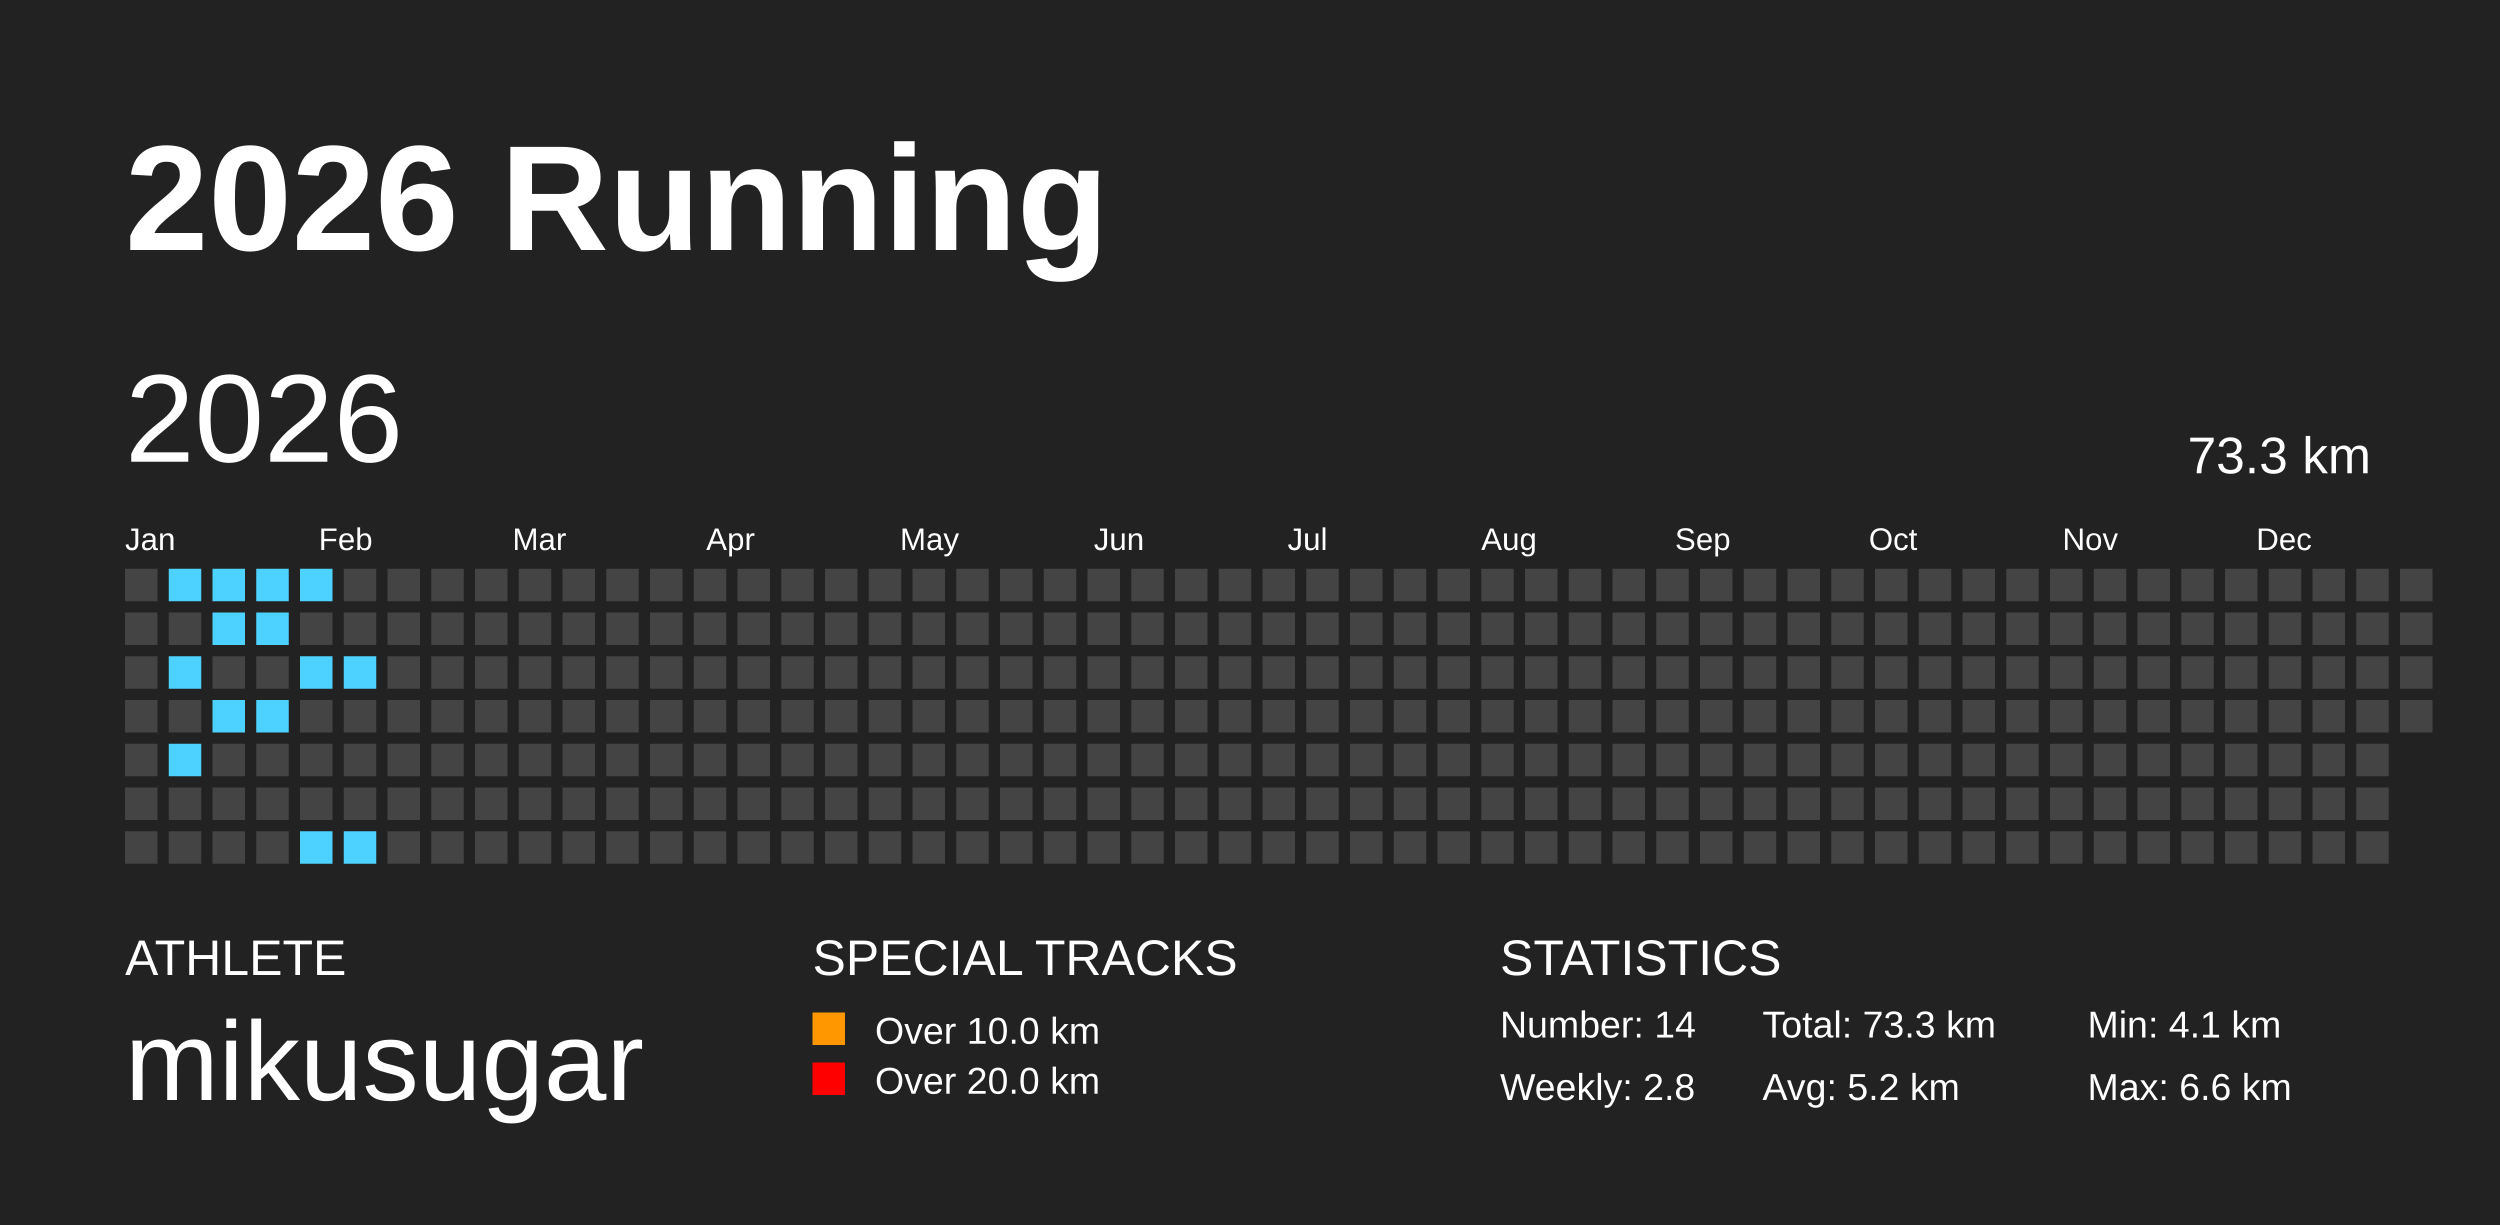
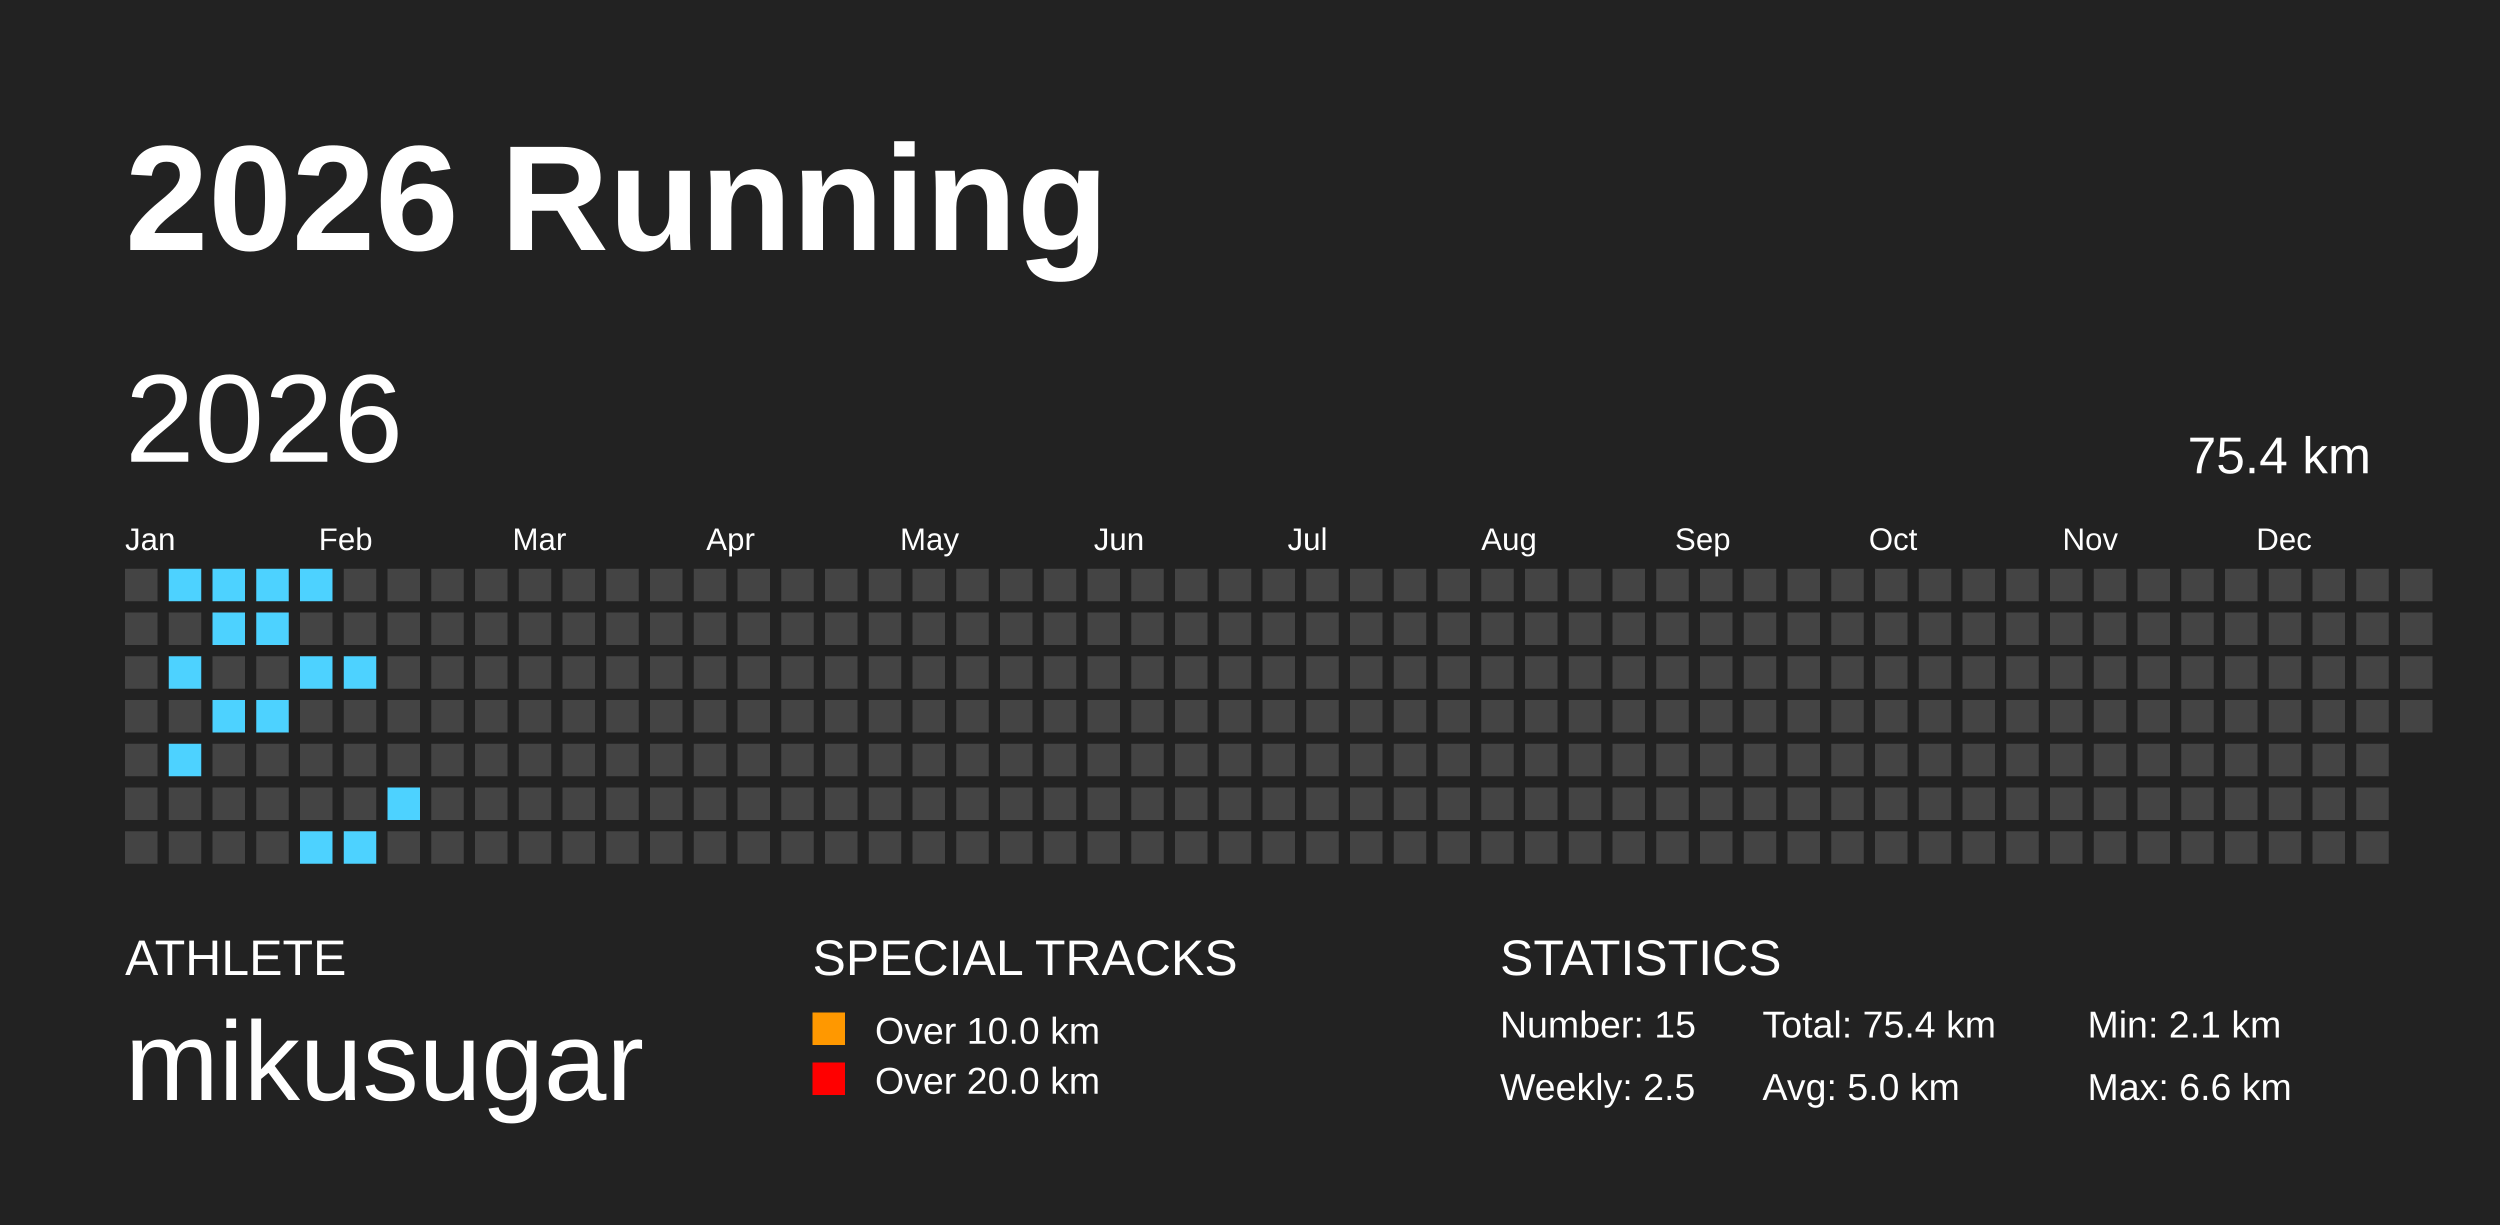
<svg xmlns="http://www.w3.org/2000/svg" baseProfile="full" height="98mm" version="1.1" viewBox="0,0,200,98" width="200mm">
  <defs />
  <rect fill="#222222" height="98" width="200" x="0" y="0" />
  <text fill="#FFFFFF" style="font-size:12px; font-family:Arial; font-weight:bold;" x="10" y="20">2026 Running</text>
  <text fill="#FFFFFF" style="font-size:4px; font-family:Arial" x="10" y="78">ATHLETE</text>
  <text fill="#FFFFFF" style="font-size:9px; font-family:Arial" x="10" y="88">mikusugar</text>
  <text fill="#FFFFFF" style="font-size:4px; font-family:Arial" x="65" y="78">SPECIAL TRACKS</text>
  <rect fill="#ff9800" height="2.6" width="2.6" x="65" y="81" />
  <text fill="#FFFFFF" style="font-size:3px; font-family:Arial" x="70" y="83.5">Over 10.0 km</text>
  <rect fill="red" height="2.6" width="2.6" x="65" y="85" />
  <text fill="#FFFFFF" style="font-size:3px; font-family:Arial" x="70" y="87.5">Over 20.0 km</text>
  <text fill="#FFFFFF" style="font-size:4px; font-family:Arial" x="120" y="78">STATISTICS</text>
-   <text fill="#FFFFFF" style="font-size:3px; font-family:Arial" x="120" y="83">Number: 14</text>
-   <text fill="#FFFFFF" style="font-size:3px; font-family:Arial" x="120" y="88">Weekly: 2.8</text>
-   <text fill="#FFFFFF" style="font-size:3px; font-family:Arial" x="141" y="83">Total: 73.3 km</text>
-   <text fill="#FFFFFF" style="font-size:3px; font-family:Arial" x="141" y="88">Avg: 5.2 km</text>
-   <text fill="#FFFFFF" style="font-size:3px; font-family:Arial" x="167" y="83">Min: 4.1 km</text>
+   <text fill="#FFFFFF" style="font-size:3px; font-family:Arial" x="120" y="83">Number: 15</text>
+   <text fill="#FFFFFF" style="font-size:3px; font-family:Arial" x="120" y="88">Weekly: 2.5</text>
+   <text fill="#FFFFFF" style="font-size:3px; font-family:Arial" x="141" y="83">Total: 75.4 km</text>
+   <text fill="#FFFFFF" style="font-size:3px; font-family:Arial" x="141" y="88">Avg: 5.0 km</text>
+   <text fill="#FFFFFF" style="font-size:3px; font-family:Arial" x="167" y="83">Min: 2.1 km</text>
  <text fill="#FFFFFF" style="font-size:3px; font-family:Arial" x="167" y="88">Max: 6.6 km</text>
  <text dominant-baseline="hanging" fill="#FFFFFF" style="font-size:10.0px; font-family:Arial;" x="10" y="30">2026</text>
-   <text dominant-baseline="hanging" fill="#FFFFFF" style="font-size:4.125px; font-family:Arial;" x="175" y="35">73.3 km</text>
+   <text dominant-baseline="hanging" fill="#FFFFFF" style="font-size:4.125px; font-family:Arial;" x="175" y="35">75.4 km</text>
  <text fill="#FFFFFF" style="font-size:2.5px; font-family:Arial" x="10.0" y="44">Jan</text>
  <text fill="#FFFFFF" style="font-size:2.5px; font-family:Arial" x="25.5" y="44">Feb</text>
  <text fill="#FFFFFF" style="font-size:2.5px; font-family:Arial" x="41.0" y="44">Mar</text>
  <text fill="#FFFFFF" style="font-size:2.5px; font-family:Arial" x="56.5" y="44">Apr</text>
  <text fill="#FFFFFF" style="font-size:2.5px; font-family:Arial" x="72.0" y="44">May</text>
  <text fill="#FFFFFF" style="font-size:2.5px; font-family:Arial" x="87.5" y="44">Jun</text>
  <text fill="#FFFFFF" style="font-size:2.5px; font-family:Arial" x="103.0" y="44">Jul</text>
  <text fill="#FFFFFF" style="font-size:2.5px; font-family:Arial" x="118.5" y="44">Aug</text>
  <text fill="#FFFFFF" style="font-size:2.5px; font-family:Arial" x="134.0" y="44">Sep</text>
  <text fill="#FFFFFF" style="font-size:2.5px; font-family:Arial" x="149.5" y="44">Oct</text>
  <text fill="#FFFFFF" style="font-size:2.5px; font-family:Arial" x="165.0" y="44">Nov</text>
  <text fill="#FFFFFF" style="font-size:2.5px; font-family:Arial" x="180.5" y="44">Dec</text>
  <rect fill="#444444" height="2.6" width="2.6" x="10.0" y="45.5" />
  <rect fill="#444444" height="2.6" width="2.6" x="10.0" y="49.0" />
  <rect fill="#444444" height="2.6" width="2.6" x="10.0" y="52.5" />
  <rect fill="#444444" height="2.6" width="2.6" x="10.0" y="56.0" />
  <rect fill="#444444" height="2.6" width="2.6" x="10.0" y="59.5" />
  <rect fill="#444444" height="2.6" width="2.6" x="10.0" y="63.0" />
  <rect fill="#444444" height="2.6" width="2.6" x="10.0" y="66.5" />
  <rect fill="#4DD2FF" height="2.6" width="2.6" x="13.5" y="45.5" />
  <rect fill="#444444" height="2.6" width="2.6" x="13.5" y="49.0" />
  <rect fill="#4DD2FF" height="2.6" width="2.6" x="13.5" y="52.5" />
  <rect fill="#444444" height="2.6" width="2.6" x="13.5" y="56.0" />
  <rect fill="#4DD2FF" height="2.6" width="2.6" x="13.5" y="59.5" />
  <rect fill="#444444" height="2.6" width="2.6" x="13.5" y="63.0" />
  <rect fill="#444444" height="2.6" width="2.6" x="13.5" y="66.5" />
  <rect fill="#4DD2FF" height="2.6" width="2.6" x="17.0" y="45.5" />
  <rect fill="#4DD2FF" height="2.6" width="2.6" x="17.0" y="49.0" />
  <rect fill="#444444" height="2.6" width="2.6" x="17.0" y="52.5" />
  <rect fill="#4DD2FF" height="2.6" width="2.6" x="17.0" y="56.0" />
  <rect fill="#444444" height="2.6" width="2.6" x="17.0" y="59.5" />
  <rect fill="#444444" height="2.6" width="2.6" x="17.0" y="63.0" />
  <rect fill="#444444" height="2.6" width="2.6" x="17.0" y="66.5" />
  <rect fill="#4DD2FF" height="2.6" width="2.6" x="20.5" y="45.5" />
  <rect fill="#4DD2FF" height="2.6" width="2.6" x="20.5" y="49.0" />
  <rect fill="#444444" height="2.6" width="2.6" x="20.5" y="52.5" />
  <rect fill="#4DD2FF" height="2.6" width="2.6" x="20.5" y="56.0" />
  <rect fill="#444444" height="2.6" width="2.6" x="20.5" y="59.5" />
  <rect fill="#444444" height="2.6" width="2.6" x="20.5" y="63.0" />
  <rect fill="#444444" height="2.6" width="2.6" x="20.5" y="66.5" />
  <rect fill="#4DD2FF" height="2.6" width="2.6" x="24.0" y="45.5" />
  <rect fill="#444444" height="2.6" width="2.6" x="24.0" y="49.0" />
  <rect fill="#4DD2FF" height="2.6" width="2.6" x="24.0" y="52.5" />
  <rect fill="#444444" height="2.6" width="2.6" x="24.0" y="56.0" />
  <rect fill="#444444" height="2.6" width="2.6" x="24.0" y="59.5" />
  <rect fill="#444444" height="2.6" width="2.6" x="24.0" y="63.0" />
  <rect fill="#4DD2FF" height="2.6" width="2.6" x="24.0" y="66.5" />
  <rect fill="#444444" height="2.6" width="2.6" x="27.5" y="45.5" />
  <rect fill="#444444" height="2.6" width="2.6" x="27.5" y="49.0" />
  <rect fill="#4DD2FF" height="2.6" width="2.6" x="27.5" y="52.5" />
  <rect fill="#444444" height="2.6" width="2.6" x="27.5" y="56.0" />
  <rect fill="#444444" height="2.6" width="2.6" x="27.5" y="59.5" />
  <rect fill="#444444" height="2.6" width="2.6" x="27.5" y="63.0" />
  <rect fill="#4DD2FF" height="2.6" width="2.6" x="27.5" y="66.5" />
  <rect fill="#444444" height="2.6" width="2.6" x="31.0" y="45.5" />
  <rect fill="#444444" height="2.6" width="2.6" x="31.0" y="49.0" />
  <rect fill="#444444" height="2.6" width="2.6" x="31.0" y="52.5" />
  <rect fill="#444444" height="2.6" width="2.6" x="31.0" y="56.0" />
  <rect fill="#444444" height="2.6" width="2.6" x="31.0" y="59.5" />
-   <rect fill="#444444" height="2.6" width="2.6" x="31.0" y="63.0" />
+   <rect fill="#4DD2FF" height="2.6" width="2.6" x="31.0" y="63.0" />
  <rect fill="#444444" height="2.6" width="2.6" x="31.0" y="66.5" />
  <rect fill="#444444" height="2.6" width="2.6" x="34.5" y="45.5" />
  <rect fill="#444444" height="2.6" width="2.6" x="34.5" y="49.0" />
  <rect fill="#444444" height="2.6" width="2.6" x="34.5" y="52.5" />
  <rect fill="#444444" height="2.6" width="2.6" x="34.5" y="56.0" />
  <rect fill="#444444" height="2.6" width="2.6" x="34.5" y="59.5" />
  <rect fill="#444444" height="2.6" width="2.6" x="34.5" y="63.0" />
  <rect fill="#444444" height="2.6" width="2.6" x="34.5" y="66.5" />
  <rect fill="#444444" height="2.6" width="2.6" x="38.0" y="45.5" />
  <rect fill="#444444" height="2.6" width="2.6" x="38.0" y="49.0" />
  <rect fill="#444444" height="2.6" width="2.6" x="38.0" y="52.5" />
  <rect fill="#444444" height="2.6" width="2.6" x="38.0" y="56.0" />
  <rect fill="#444444" height="2.6" width="2.6" x="38.0" y="59.5" />
  <rect fill="#444444" height="2.6" width="2.6" x="38.0" y="63.0" />
  <rect fill="#444444" height="2.6" width="2.6" x="38.0" y="66.5" />
  <rect fill="#444444" height="2.6" width="2.6" x="41.5" y="45.5" />
  <rect fill="#444444" height="2.6" width="2.6" x="41.5" y="49.0" />
  <rect fill="#444444" height="2.6" width="2.6" x="41.5" y="52.5" />
  <rect fill="#444444" height="2.6" width="2.6" x="41.5" y="56.0" />
  <rect fill="#444444" height="2.6" width="2.6" x="41.5" y="59.5" />
  <rect fill="#444444" height="2.6" width="2.6" x="41.5" y="63.0" />
  <rect fill="#444444" height="2.6" width="2.6" x="41.5" y="66.5" />
  <rect fill="#444444" height="2.6" width="2.6" x="45.0" y="45.5" />
  <rect fill="#444444" height="2.6" width="2.6" x="45.0" y="49.0" />
  <rect fill="#444444" height="2.6" width="2.6" x="45.0" y="52.5" />
  <rect fill="#444444" height="2.6" width="2.6" x="45.0" y="56.0" />
  <rect fill="#444444" height="2.6" width="2.6" x="45.0" y="59.5" />
  <rect fill="#444444" height="2.6" width="2.6" x="45.0" y="63.0" />
  <rect fill="#444444" height="2.6" width="2.6" x="45.0" y="66.5" />
  <rect fill="#444444" height="2.6" width="2.6" x="48.5" y="45.5" />
  <rect fill="#444444" height="2.6" width="2.6" x="48.5" y="49.0" />
  <rect fill="#444444" height="2.6" width="2.6" x="48.5" y="52.5" />
  <rect fill="#444444" height="2.6" width="2.6" x="48.5" y="56.0" />
  <rect fill="#444444" height="2.6" width="2.6" x="48.5" y="59.5" />
  <rect fill="#444444" height="2.6" width="2.6" x="48.5" y="63.0" />
  <rect fill="#444444" height="2.6" width="2.6" x="48.5" y="66.5" />
  <rect fill="#444444" height="2.6" width="2.6" x="52.0" y="45.5" />
  <rect fill="#444444" height="2.6" width="2.6" x="52.0" y="49.0" />
  <rect fill="#444444" height="2.6" width="2.6" x="52.0" y="52.5" />
  <rect fill="#444444" height="2.6" width="2.6" x="52.0" y="56.0" />
  <rect fill="#444444" height="2.6" width="2.6" x="52.0" y="59.5" />
  <rect fill="#444444" height="2.6" width="2.6" x="52.0" y="63.0" />
  <rect fill="#444444" height="2.6" width="2.6" x="52.0" y="66.5" />
  <rect fill="#444444" height="2.6" width="2.6" x="55.5" y="45.5" />
  <rect fill="#444444" height="2.6" width="2.6" x="55.5" y="49.0" />
  <rect fill="#444444" height="2.6" width="2.6" x="55.5" y="52.5" />
  <rect fill="#444444" height="2.6" width="2.6" x="55.5" y="56.0" />
  <rect fill="#444444" height="2.6" width="2.6" x="55.5" y="59.5" />
  <rect fill="#444444" height="2.6" width="2.6" x="55.5" y="63.0" />
  <rect fill="#444444" height="2.6" width="2.6" x="55.5" y="66.5" />
  <rect fill="#444444" height="2.6" width="2.6" x="59.0" y="45.5" />
  <rect fill="#444444" height="2.6" width="2.6" x="59.0" y="49.0" />
  <rect fill="#444444" height="2.6" width="2.6" x="59.0" y="52.5" />
  <rect fill="#444444" height="2.6" width="2.6" x="59.0" y="56.0" />
  <rect fill="#444444" height="2.6" width="2.6" x="59.0" y="59.5" />
  <rect fill="#444444" height="2.6" width="2.6" x="59.0" y="63.0" />
  <rect fill="#444444" height="2.6" width="2.6" x="59.0" y="66.5" />
  <rect fill="#444444" height="2.6" width="2.6" x="62.5" y="45.5" />
  <rect fill="#444444" height="2.6" width="2.6" x="62.5" y="49.0" />
  <rect fill="#444444" height="2.6" width="2.6" x="62.5" y="52.5" />
  <rect fill="#444444" height="2.6" width="2.6" x="62.5" y="56.0" />
  <rect fill="#444444" height="2.6" width="2.6" x="62.5" y="59.5" />
  <rect fill="#444444" height="2.6" width="2.6" x="62.5" y="63.0" />
  <rect fill="#444444" height="2.6" width="2.6" x="62.5" y="66.5" />
  <rect fill="#444444" height="2.6" width="2.6" x="66.0" y="45.5" />
  <rect fill="#444444" height="2.6" width="2.6" x="66.0" y="49.0" />
  <rect fill="#444444" height="2.6" width="2.6" x="66.0" y="52.5" />
  <rect fill="#444444" height="2.6" width="2.6" x="66.0" y="56.0" />
  <rect fill="#444444" height="2.6" width="2.6" x="66.0" y="59.5" />
  <rect fill="#444444" height="2.6" width="2.6" x="66.0" y="63.0" />
  <rect fill="#444444" height="2.6" width="2.6" x="66.0" y="66.5" />
  <rect fill="#444444" height="2.6" width="2.6" x="69.5" y="45.5" />
  <rect fill="#444444" height="2.6" width="2.6" x="69.5" y="49.0" />
  <rect fill="#444444" height="2.6" width="2.6" x="69.5" y="52.5" />
  <rect fill="#444444" height="2.6" width="2.6" x="69.5" y="56.0" />
  <rect fill="#444444" height="2.6" width="2.6" x="69.5" y="59.5" />
  <rect fill="#444444" height="2.6" width="2.6" x="69.5" y="63.0" />
  <rect fill="#444444" height="2.6" width="2.6" x="69.5" y="66.5" />
  <rect fill="#444444" height="2.6" width="2.6" x="73.0" y="45.5" />
  <rect fill="#444444" height="2.6" width="2.6" x="73.0" y="49.0" />
  <rect fill="#444444" height="2.6" width="2.6" x="73.0" y="52.5" />
  <rect fill="#444444" height="2.6" width="2.6" x="73.0" y="56.0" />
  <rect fill="#444444" height="2.6" width="2.6" x="73.0" y="59.5" />
  <rect fill="#444444" height="2.6" width="2.6" x="73.0" y="63.0" />
  <rect fill="#444444" height="2.6" width="2.6" x="73.0" y="66.5" />
  <rect fill="#444444" height="2.6" width="2.6" x="76.5" y="45.5" />
  <rect fill="#444444" height="2.6" width="2.6" x="76.5" y="49.0" />
  <rect fill="#444444" height="2.6" width="2.6" x="76.5" y="52.5" />
  <rect fill="#444444" height="2.6" width="2.6" x="76.5" y="56.0" />
  <rect fill="#444444" height="2.6" width="2.6" x="76.5" y="59.5" />
  <rect fill="#444444" height="2.6" width="2.6" x="76.5" y="63.0" />
  <rect fill="#444444" height="2.6" width="2.6" x="76.5" y="66.5" />
  <rect fill="#444444" height="2.6" width="2.6" x="80.0" y="45.5" />
  <rect fill="#444444" height="2.6" width="2.6" x="80.0" y="49.0" />
  <rect fill="#444444" height="2.6" width="2.6" x="80.0" y="52.5" />
  <rect fill="#444444" height="2.6" width="2.6" x="80.0" y="56.0" />
  <rect fill="#444444" height="2.6" width="2.6" x="80.0" y="59.5" />
  <rect fill="#444444" height="2.6" width="2.6" x="80.0" y="63.0" />
  <rect fill="#444444" height="2.6" width="2.6" x="80.0" y="66.5" />
  <rect fill="#444444" height="2.6" width="2.6" x="83.5" y="45.5" />
  <rect fill="#444444" height="2.6" width="2.6" x="83.5" y="49.0" />
  <rect fill="#444444" height="2.6" width="2.6" x="83.5" y="52.5" />
  <rect fill="#444444" height="2.6" width="2.6" x="83.5" y="56.0" />
  <rect fill="#444444" height="2.6" width="2.6" x="83.5" y="59.5" />
  <rect fill="#444444" height="2.6" width="2.6" x="83.5" y="63.0" />
  <rect fill="#444444" height="2.6" width="2.6" x="83.5" y="66.5" />
  <rect fill="#444444" height="2.6" width="2.6" x="87.0" y="45.5" />
  <rect fill="#444444" height="2.6" width="2.6" x="87.0" y="49.0" />
  <rect fill="#444444" height="2.6" width="2.6" x="87.0" y="52.5" />
  <rect fill="#444444" height="2.6" width="2.6" x="87.0" y="56.0" />
  <rect fill="#444444" height="2.6" width="2.6" x="87.0" y="59.5" />
  <rect fill="#444444" height="2.6" width="2.6" x="87.0" y="63.0" />
  <rect fill="#444444" height="2.6" width="2.6" x="87.0" y="66.5" />
  <rect fill="#444444" height="2.6" width="2.6" x="90.5" y="45.5" />
  <rect fill="#444444" height="2.6" width="2.6" x="90.5" y="49.0" />
  <rect fill="#444444" height="2.6" width="2.6" x="90.5" y="52.5" />
  <rect fill="#444444" height="2.6" width="2.6" x="90.5" y="56.0" />
  <rect fill="#444444" height="2.6" width="2.6" x="90.5" y="59.5" />
  <rect fill="#444444" height="2.6" width="2.6" x="90.5" y="63.0" />
  <rect fill="#444444" height="2.6" width="2.6" x="90.5" y="66.5" />
  <rect fill="#444444" height="2.6" width="2.6" x="94.0" y="45.5" />
  <rect fill="#444444" height="2.6" width="2.6" x="94.0" y="49.0" />
  <rect fill="#444444" height="2.6" width="2.6" x="94.0" y="52.5" />
  <rect fill="#444444" height="2.6" width="2.6" x="94.0" y="56.0" />
  <rect fill="#444444" height="2.6" width="2.6" x="94.0" y="59.5" />
  <rect fill="#444444" height="2.6" width="2.6" x="94.0" y="63.0" />
  <rect fill="#444444" height="2.6" width="2.6" x="94.0" y="66.5" />
  <rect fill="#444444" height="2.6" width="2.6" x="97.5" y="45.5" />
  <rect fill="#444444" height="2.6" width="2.6" x="97.5" y="49.0" />
  <rect fill="#444444" height="2.6" width="2.6" x="97.5" y="52.5" />
  <rect fill="#444444" height="2.6" width="2.6" x="97.5" y="56.0" />
  <rect fill="#444444" height="2.6" width="2.6" x="97.5" y="59.5" />
  <rect fill="#444444" height="2.6" width="2.6" x="97.5" y="63.0" />
  <rect fill="#444444" height="2.6" width="2.6" x="97.5" y="66.5" />
  <rect fill="#444444" height="2.6" width="2.6" x="101.0" y="45.5" />
  <rect fill="#444444" height="2.6" width="2.6" x="101.0" y="49.0" />
  <rect fill="#444444" height="2.6" width="2.6" x="101.0" y="52.5" />
  <rect fill="#444444" height="2.6" width="2.6" x="101.0" y="56.0" />
  <rect fill="#444444" height="2.6" width="2.6" x="101.0" y="59.5" />
  <rect fill="#444444" height="2.6" width="2.6" x="101.0" y="63.0" />
  <rect fill="#444444" height="2.6" width="2.6" x="101.0" y="66.5" />
  <rect fill="#444444" height="2.6" width="2.6" x="104.5" y="45.5" />
  <rect fill="#444444" height="2.6" width="2.6" x="104.5" y="49.0" />
  <rect fill="#444444" height="2.6" width="2.6" x="104.5" y="52.5" />
  <rect fill="#444444" height="2.6" width="2.6" x="104.5" y="56.0" />
  <rect fill="#444444" height="2.6" width="2.6" x="104.5" y="59.5" />
  <rect fill="#444444" height="2.6" width="2.6" x="104.5" y="63.0" />
  <rect fill="#444444" height="2.6" width="2.6" x="104.5" y="66.5" />
  <rect fill="#444444" height="2.6" width="2.6" x="108.0" y="45.5" />
  <rect fill="#444444" height="2.6" width="2.6" x="108.0" y="49.0" />
  <rect fill="#444444" height="2.6" width="2.6" x="108.0" y="52.5" />
  <rect fill="#444444" height="2.6" width="2.6" x="108.0" y="56.0" />
  <rect fill="#444444" height="2.6" width="2.6" x="108.0" y="59.5" />
  <rect fill="#444444" height="2.6" width="2.6" x="108.0" y="63.0" />
  <rect fill="#444444" height="2.6" width="2.6" x="108.0" y="66.5" />
  <rect fill="#444444" height="2.6" width="2.6" x="111.5" y="45.5" />
  <rect fill="#444444" height="2.6" width="2.6" x="111.5" y="49.0" />
  <rect fill="#444444" height="2.6" width="2.6" x="111.5" y="52.5" />
  <rect fill="#444444" height="2.6" width="2.6" x="111.5" y="56.0" />
  <rect fill="#444444" height="2.6" width="2.6" x="111.5" y="59.5" />
  <rect fill="#444444" height="2.6" width="2.6" x="111.5" y="63.0" />
  <rect fill="#444444" height="2.6" width="2.6" x="111.5" y="66.5" />
  <rect fill="#444444" height="2.6" width="2.6" x="115.0" y="45.5" />
  <rect fill="#444444" height="2.6" width="2.6" x="115.0" y="49.0" />
  <rect fill="#444444" height="2.6" width="2.6" x="115.0" y="52.5" />
  <rect fill="#444444" height="2.6" width="2.6" x="115.0" y="56.0" />
  <rect fill="#444444" height="2.6" width="2.6" x="115.0" y="59.5" />
  <rect fill="#444444" height="2.6" width="2.6" x="115.0" y="63.0" />
  <rect fill="#444444" height="2.6" width="2.6" x="115.0" y="66.5" />
  <rect fill="#444444" height="2.6" width="2.6" x="118.5" y="45.5" />
  <rect fill="#444444" height="2.6" width="2.6" x="118.5" y="49.0" />
  <rect fill="#444444" height="2.6" width="2.6" x="118.5" y="52.5" />
  <rect fill="#444444" height="2.6" width="2.6" x="118.5" y="56.0" />
  <rect fill="#444444" height="2.6" width="2.6" x="118.5" y="59.5" />
  <rect fill="#444444" height="2.6" width="2.6" x="118.5" y="63.0" />
  <rect fill="#444444" height="2.6" width="2.6" x="118.5" y="66.5" />
  <rect fill="#444444" height="2.6" width="2.6" x="122.0" y="45.5" />
  <rect fill="#444444" height="2.6" width="2.6" x="122.0" y="49.0" />
  <rect fill="#444444" height="2.6" width="2.6" x="122.0" y="52.5" />
  <rect fill="#444444" height="2.6" width="2.6" x="122.0" y="56.0" />
  <rect fill="#444444" height="2.6" width="2.6" x="122.0" y="59.5" />
  <rect fill="#444444" height="2.6" width="2.6" x="122.0" y="63.0" />
  <rect fill="#444444" height="2.6" width="2.6" x="122.0" y="66.5" />
  <rect fill="#444444" height="2.6" width="2.6" x="125.5" y="45.5" />
  <rect fill="#444444" height="2.6" width="2.6" x="125.5" y="49.0" />
  <rect fill="#444444" height="2.6" width="2.6" x="125.5" y="52.5" />
  <rect fill="#444444" height="2.6" width="2.6" x="125.5" y="56.0" />
  <rect fill="#444444" height="2.6" width="2.6" x="125.5" y="59.5" />
  <rect fill="#444444" height="2.6" width="2.6" x="125.5" y="63.0" />
  <rect fill="#444444" height="2.6" width="2.6" x="125.5" y="66.5" />
  <rect fill="#444444" height="2.6" width="2.6" x="129.0" y="45.5" />
  <rect fill="#444444" height="2.6" width="2.6" x="129.0" y="49.0" />
  <rect fill="#444444" height="2.6" width="2.6" x="129.0" y="52.5" />
  <rect fill="#444444" height="2.6" width="2.6" x="129.0" y="56.0" />
  <rect fill="#444444" height="2.6" width="2.6" x="129.0" y="59.5" />
  <rect fill="#444444" height="2.6" width="2.6" x="129.0" y="63.0" />
  <rect fill="#444444" height="2.6" width="2.6" x="129.0" y="66.5" />
  <rect fill="#444444" height="2.6" width="2.6" x="132.5" y="45.5" />
  <rect fill="#444444" height="2.6" width="2.6" x="132.5" y="49.0" />
  <rect fill="#444444" height="2.6" width="2.6" x="132.5" y="52.5" />
  <rect fill="#444444" height="2.6" width="2.6" x="132.5" y="56.0" />
  <rect fill="#444444" height="2.6" width="2.6" x="132.5" y="59.5" />
  <rect fill="#444444" height="2.6" width="2.6" x="132.5" y="63.0" />
  <rect fill="#444444" height="2.6" width="2.6" x="132.5" y="66.5" />
  <rect fill="#444444" height="2.6" width="2.6" x="136.0" y="45.5" />
  <rect fill="#444444" height="2.6" width="2.6" x="136.0" y="49.0" />
  <rect fill="#444444" height="2.6" width="2.6" x="136.0" y="52.5" />
  <rect fill="#444444" height="2.6" width="2.6" x="136.0" y="56.0" />
  <rect fill="#444444" height="2.6" width="2.6" x="136.0" y="59.5" />
  <rect fill="#444444" height="2.6" width="2.6" x="136.0" y="63.0" />
  <rect fill="#444444" height="2.6" width="2.6" x="136.0" y="66.5" />
  <rect fill="#444444" height="2.6" width="2.6" x="139.5" y="45.5" />
  <rect fill="#444444" height="2.6" width="2.6" x="139.5" y="49.0" />
  <rect fill="#444444" height="2.6" width="2.6" x="139.5" y="52.5" />
  <rect fill="#444444" height="2.6" width="2.6" x="139.5" y="56.0" />
  <rect fill="#444444" height="2.6" width="2.6" x="139.5" y="59.5" />
  <rect fill="#444444" height="2.6" width="2.6" x="139.5" y="63.0" />
  <rect fill="#444444" height="2.6" width="2.6" x="139.5" y="66.5" />
  <rect fill="#444444" height="2.6" width="2.6" x="143.0" y="45.5" />
  <rect fill="#444444" height="2.6" width="2.6" x="143.0" y="49.0" />
  <rect fill="#444444" height="2.6" width="2.6" x="143.0" y="52.5" />
  <rect fill="#444444" height="2.6" width="2.6" x="143.0" y="56.0" />
  <rect fill="#444444" height="2.6" width="2.6" x="143.0" y="59.5" />
  <rect fill="#444444" height="2.6" width="2.6" x="143.0" y="63.0" />
  <rect fill="#444444" height="2.6" width="2.6" x="143.0" y="66.5" />
  <rect fill="#444444" height="2.6" width="2.6" x="146.5" y="45.5" />
  <rect fill="#444444" height="2.6" width="2.6" x="146.5" y="49.0" />
  <rect fill="#444444" height="2.6" width="2.6" x="146.5" y="52.5" />
  <rect fill="#444444" height="2.6" width="2.6" x="146.5" y="56.0" />
  <rect fill="#444444" height="2.6" width="2.6" x="146.5" y="59.5" />
  <rect fill="#444444" height="2.6" width="2.6" x="146.5" y="63.0" />
  <rect fill="#444444" height="2.6" width="2.6" x="146.5" y="66.5" />
  <rect fill="#444444" height="2.6" width="2.6" x="150.0" y="45.5" />
  <rect fill="#444444" height="2.6" width="2.6" x="150.0" y="49.0" />
  <rect fill="#444444" height="2.6" width="2.6" x="150.0" y="52.5" />
  <rect fill="#444444" height="2.6" width="2.6" x="150.0" y="56.0" />
  <rect fill="#444444" height="2.6" width="2.6" x="150.0" y="59.5" />
  <rect fill="#444444" height="2.6" width="2.6" x="150.0" y="63.0" />
  <rect fill="#444444" height="2.6" width="2.6" x="150.0" y="66.5" />
  <rect fill="#444444" height="2.6" width="2.6" x="153.5" y="45.5" />
  <rect fill="#444444" height="2.6" width="2.6" x="153.5" y="49.0" />
  <rect fill="#444444" height="2.6" width="2.6" x="153.5" y="52.5" />
  <rect fill="#444444" height="2.6" width="2.6" x="153.5" y="56.0" />
  <rect fill="#444444" height="2.6" width="2.6" x="153.5" y="59.5" />
  <rect fill="#444444" height="2.6" width="2.6" x="153.5" y="63.0" />
  <rect fill="#444444" height="2.6" width="2.6" x="153.5" y="66.5" />
  <rect fill="#444444" height="2.6" width="2.6" x="157.0" y="45.5" />
  <rect fill="#444444" height="2.6" width="2.6" x="157.0" y="49.0" />
  <rect fill="#444444" height="2.6" width="2.6" x="157.0" y="52.5" />
  <rect fill="#444444" height="2.6" width="2.6" x="157.0" y="56.0" />
  <rect fill="#444444" height="2.6" width="2.6" x="157.0" y="59.5" />
  <rect fill="#444444" height="2.6" width="2.6" x="157.0" y="63.0" />
  <rect fill="#444444" height="2.6" width="2.6" x="157.0" y="66.5" />
  <rect fill="#444444" height="2.6" width="2.6" x="160.5" y="45.5" />
  <rect fill="#444444" height="2.6" width="2.6" x="160.5" y="49.0" />
  <rect fill="#444444" height="2.6" width="2.6" x="160.5" y="52.5" />
  <rect fill="#444444" height="2.6" width="2.6" x="160.5" y="56.0" />
  <rect fill="#444444" height="2.6" width="2.6" x="160.5" y="59.5" />
  <rect fill="#444444" height="2.6" width="2.6" x="160.5" y="63.0" />
  <rect fill="#444444" height="2.6" width="2.6" x="160.5" y="66.5" />
  <rect fill="#444444" height="2.6" width="2.6" x="164.0" y="45.5" />
  <rect fill="#444444" height="2.6" width="2.6" x="164.0" y="49.0" />
  <rect fill="#444444" height="2.6" width="2.6" x="164.0" y="52.5" />
  <rect fill="#444444" height="2.6" width="2.6" x="164.0" y="56.0" />
  <rect fill="#444444" height="2.6" width="2.6" x="164.0" y="59.5" />
  <rect fill="#444444" height="2.6" width="2.6" x="164.0" y="63.0" />
  <rect fill="#444444" height="2.6" width="2.6" x="164.0" y="66.5" />
  <rect fill="#444444" height="2.6" width="2.6" x="167.5" y="45.5" />
  <rect fill="#444444" height="2.6" width="2.6" x="167.5" y="49.0" />
  <rect fill="#444444" height="2.6" width="2.6" x="167.5" y="52.5" />
  <rect fill="#444444" height="2.6" width="2.6" x="167.5" y="56.0" />
  <rect fill="#444444" height="2.6" width="2.6" x="167.5" y="59.5" />
  <rect fill="#444444" height="2.6" width="2.6" x="167.5" y="63.0" />
  <rect fill="#444444" height="2.6" width="2.6" x="167.5" y="66.5" />
  <rect fill="#444444" height="2.6" width="2.6" x="171.0" y="45.5" />
  <rect fill="#444444" height="2.6" width="2.6" x="171.0" y="49.0" />
  <rect fill="#444444" height="2.6" width="2.6" x="171.0" y="52.5" />
  <rect fill="#444444" height="2.6" width="2.6" x="171.0" y="56.0" />
  <rect fill="#444444" height="2.6" width="2.6" x="171.0" y="59.5" />
  <rect fill="#444444" height="2.6" width="2.6" x="171.0" y="63.0" />
  <rect fill="#444444" height="2.6" width="2.6" x="171.0" y="66.5" />
  <rect fill="#444444" height="2.6" width="2.6" x="174.5" y="45.5" />
  <rect fill="#444444" height="2.6" width="2.6" x="174.5" y="49.0" />
  <rect fill="#444444" height="2.6" width="2.6" x="174.5" y="52.5" />
  <rect fill="#444444" height="2.6" width="2.6" x="174.5" y="56.0" />
  <rect fill="#444444" height="2.6" width="2.6" x="174.5" y="59.5" />
  <rect fill="#444444" height="2.6" width="2.6" x="174.5" y="63.0" />
  <rect fill="#444444" height="2.6" width="2.6" x="174.5" y="66.5" />
  <rect fill="#444444" height="2.6" width="2.6" x="178.0" y="45.5" />
  <rect fill="#444444" height="2.6" width="2.6" x="178.0" y="49.0" />
  <rect fill="#444444" height="2.6" width="2.6" x="178.0" y="52.5" />
  <rect fill="#444444" height="2.6" width="2.6" x="178.0" y="56.0" />
  <rect fill="#444444" height="2.6" width="2.6" x="178.0" y="59.5" />
  <rect fill="#444444" height="2.6" width="2.6" x="178.0" y="63.0" />
  <rect fill="#444444" height="2.6" width="2.6" x="178.0" y="66.5" />
  <rect fill="#444444" height="2.6" width="2.6" x="181.5" y="45.5" />
  <rect fill="#444444" height="2.6" width="2.6" x="181.5" y="49.0" />
  <rect fill="#444444" height="2.6" width="2.6" x="181.5" y="52.5" />
  <rect fill="#444444" height="2.6" width="2.6" x="181.5" y="56.0" />
  <rect fill="#444444" height="2.6" width="2.6" x="181.5" y="59.5" />
  <rect fill="#444444" height="2.6" width="2.6" x="181.5" y="63.0" />
  <rect fill="#444444" height="2.6" width="2.6" x="181.5" y="66.5" />
  <rect fill="#444444" height="2.6" width="2.6" x="185.0" y="45.5" />
  <rect fill="#444444" height="2.6" width="2.6" x="185.0" y="49.0" />
  <rect fill="#444444" height="2.6" width="2.6" x="185.0" y="52.5" />
  <rect fill="#444444" height="2.6" width="2.6" x="185.0" y="56.0" />
  <rect fill="#444444" height="2.6" width="2.6" x="185.0" y="59.5" />
  <rect fill="#444444" height="2.6" width="2.6" x="185.0" y="63.0" />
  <rect fill="#444444" height="2.6" width="2.6" x="185.0" y="66.5" />
  <rect fill="#444444" height="2.6" width="2.6" x="188.5" y="45.5" />
  <rect fill="#444444" height="2.6" width="2.6" x="188.5" y="49.0" />
  <rect fill="#444444" height="2.6" width="2.6" x="188.5" y="52.5" />
  <rect fill="#444444" height="2.6" width="2.6" x="188.5" y="56.0" />
  <rect fill="#444444" height="2.6" width="2.6" x="188.5" y="59.5" />
  <rect fill="#444444" height="2.6" width="2.6" x="188.5" y="63.0" />
  <rect fill="#444444" height="2.6" width="2.6" x="188.5" y="66.5" />
  <rect fill="#444444" height="2.6" width="2.6" x="192.0" y="45.5" />
  <rect fill="#444444" height="2.6" width="2.6" x="192.0" y="49.0" />
  <rect fill="#444444" height="2.6" width="2.6" x="192.0" y="52.5" />
  <rect fill="#444444" height="2.6" width="2.6" x="192.0" y="56.0" />
</svg>
